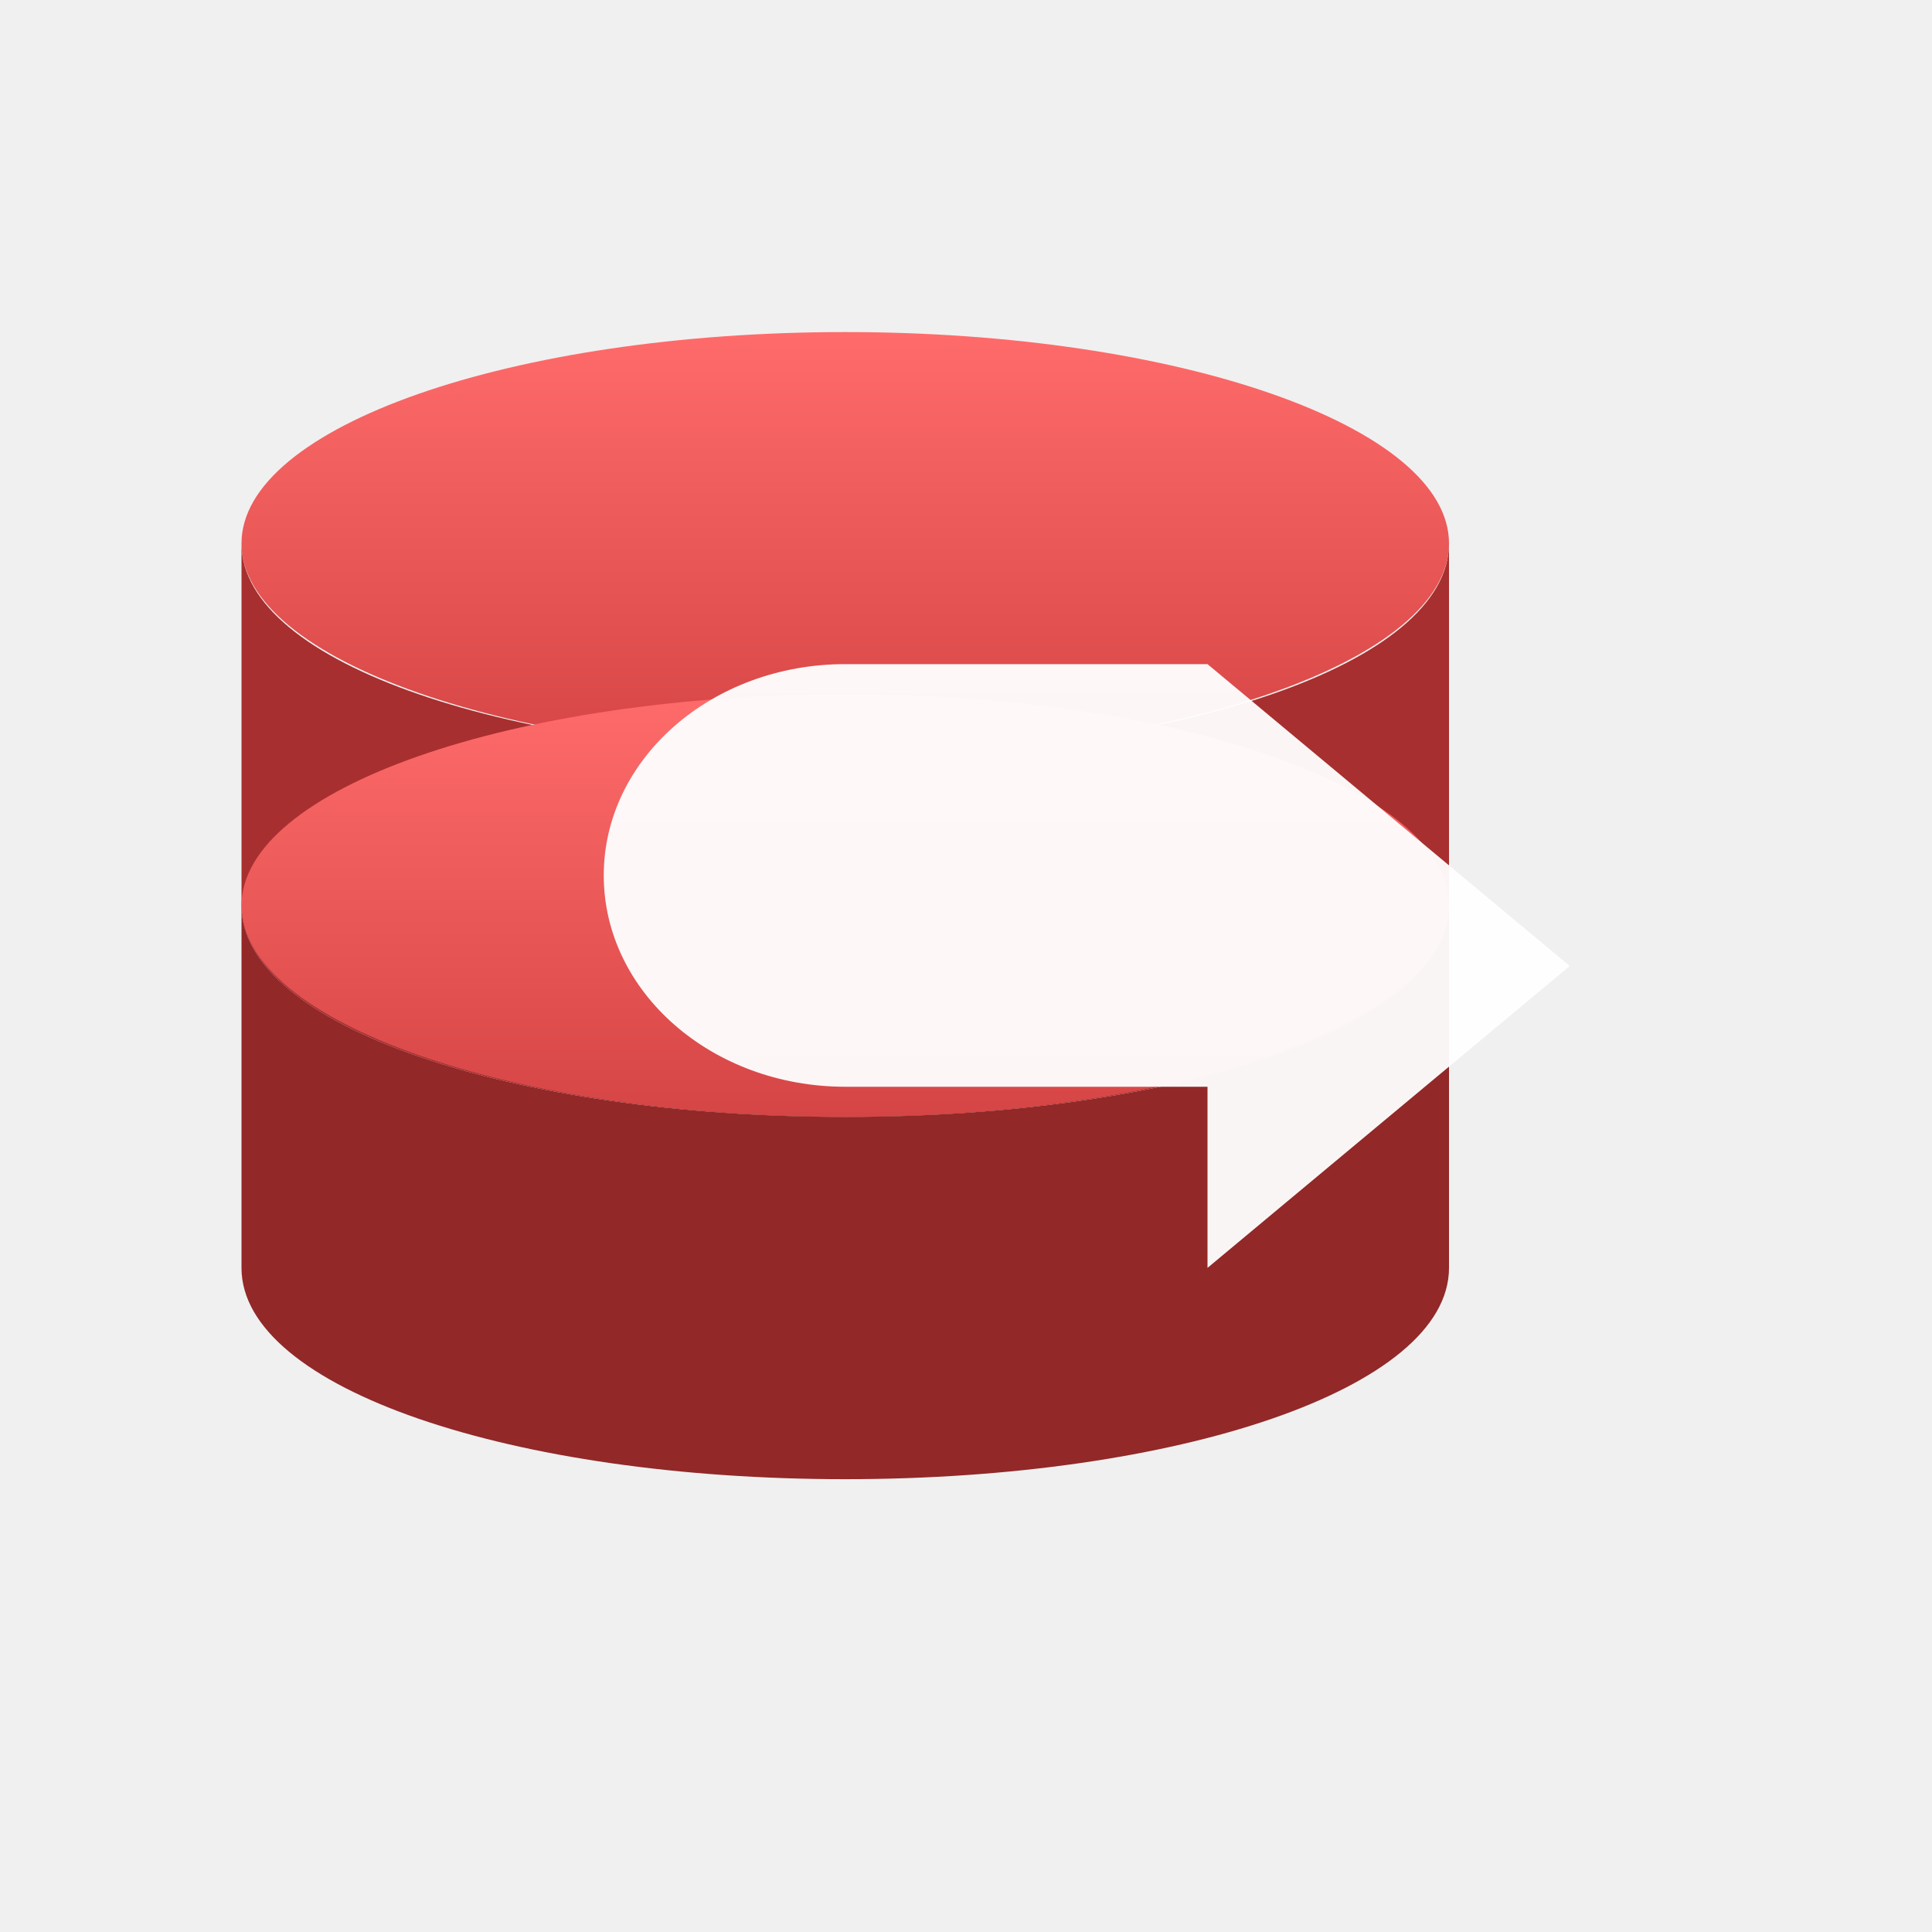
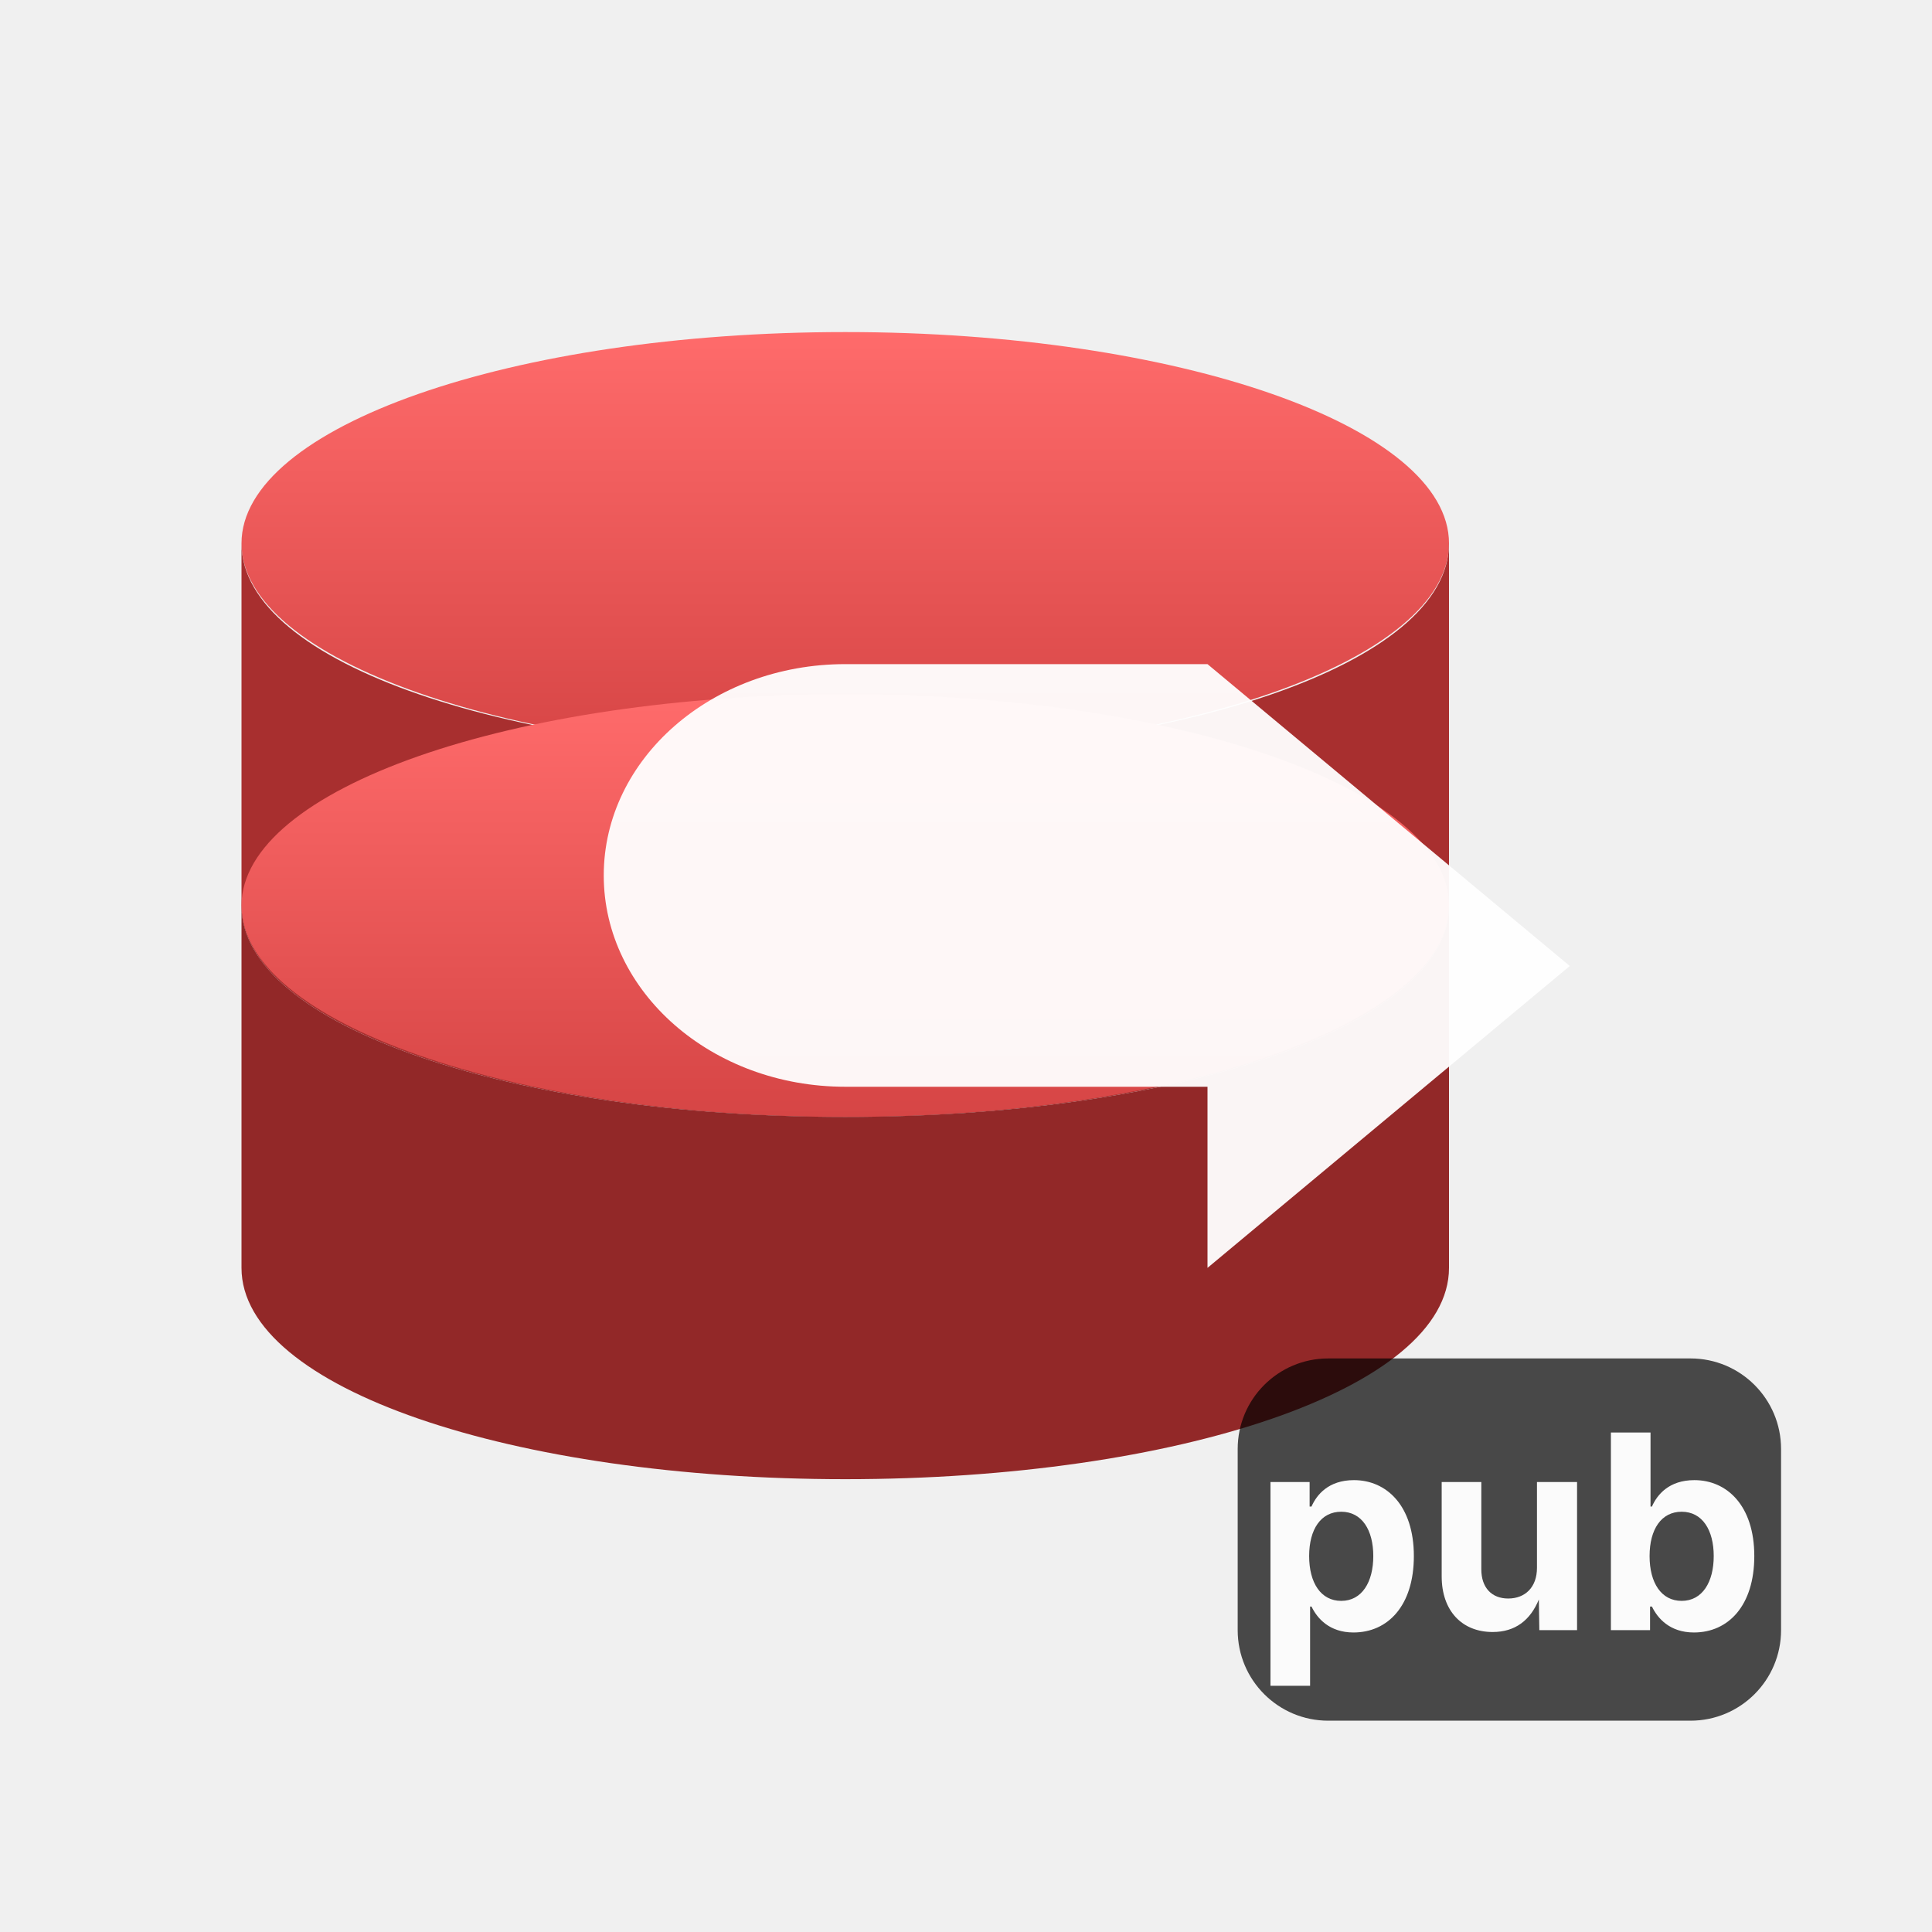
<svg xmlns="http://www.w3.org/2000/svg" width="64" height="64" viewBox="0 0 64 64" role="img" aria-label="Redis Pub icon (dark)">
  <defs>
    <linearGradient id="g" x1="0" y1="0" x2="0" y2="1">
      <stop offset="0%" stop-color="#ff6b6b" />
      <stop offset="100%" stop-color="#d64545" />
    </linearGradient>
  </defs>
  <g fill="none" fill-rule="evenodd">
    <ellipse cx="28" cy="18" rx="20" ry="7" fill="url(#g)" />
    <path d="M8 18v12c0 4 9 7 20 7s20-3 20-7V18c0 4-9 7-20 7S8 22 8 18z" fill="#a82f2f" />
    <ellipse cx="28" cy="30" rx="20" ry="7" fill="url(#g)" />
    <path d="M8 30v12c0 4 9 7 20 7s20-3 20-7V30c0 4-9 7-20 7S8 34 8 30z" fill="#922828" />
    <path d="M40 22l12 10-12 10v-6H28c-4.418 0-8-3.134-8-7s3.582-7 8-7h12v-6z" fill="#ffffff" opacity="0.95" />
+     <rect x="41" y="45" width="18" height="12" rx="3" fill="#000000" opacity="0.7" />
+     <text x="50" y="54" text-anchor="middle" font-family="Inter, Arial, sans-serif" font-size="9" font-weight="700" fill="#FFFFFF" opacity="0.98">pub</text>
  </g>
</svg>
